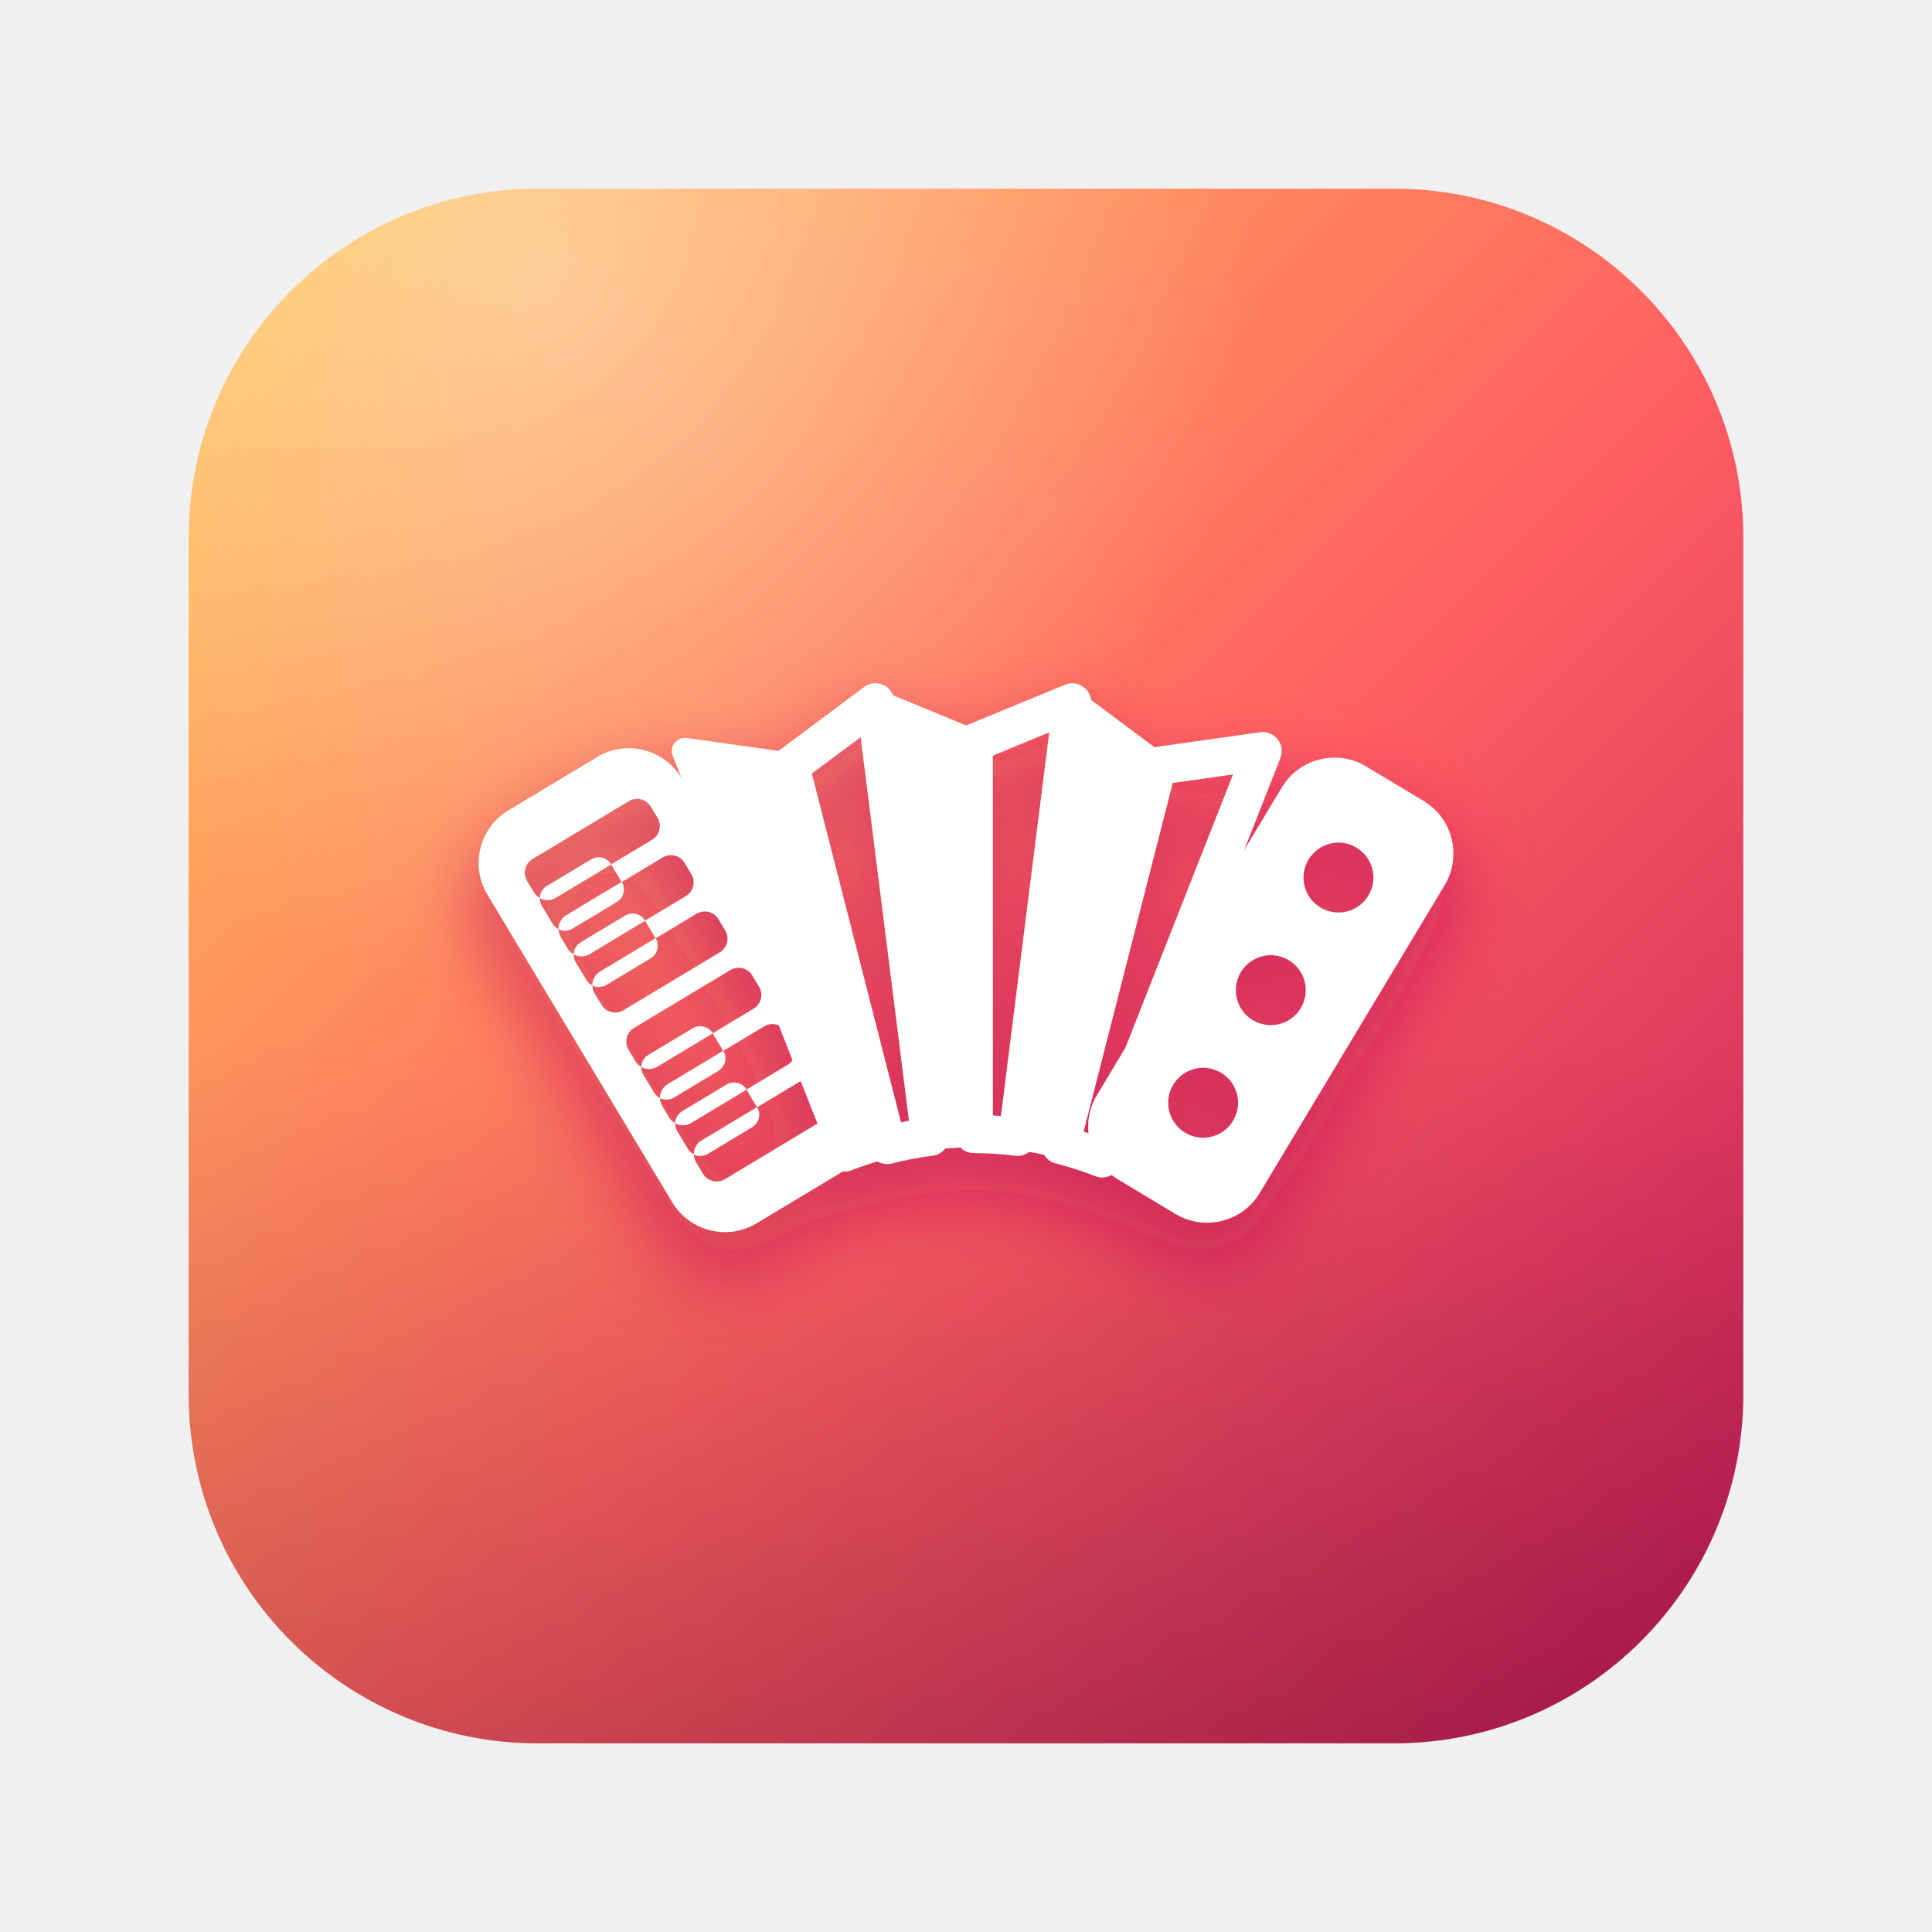
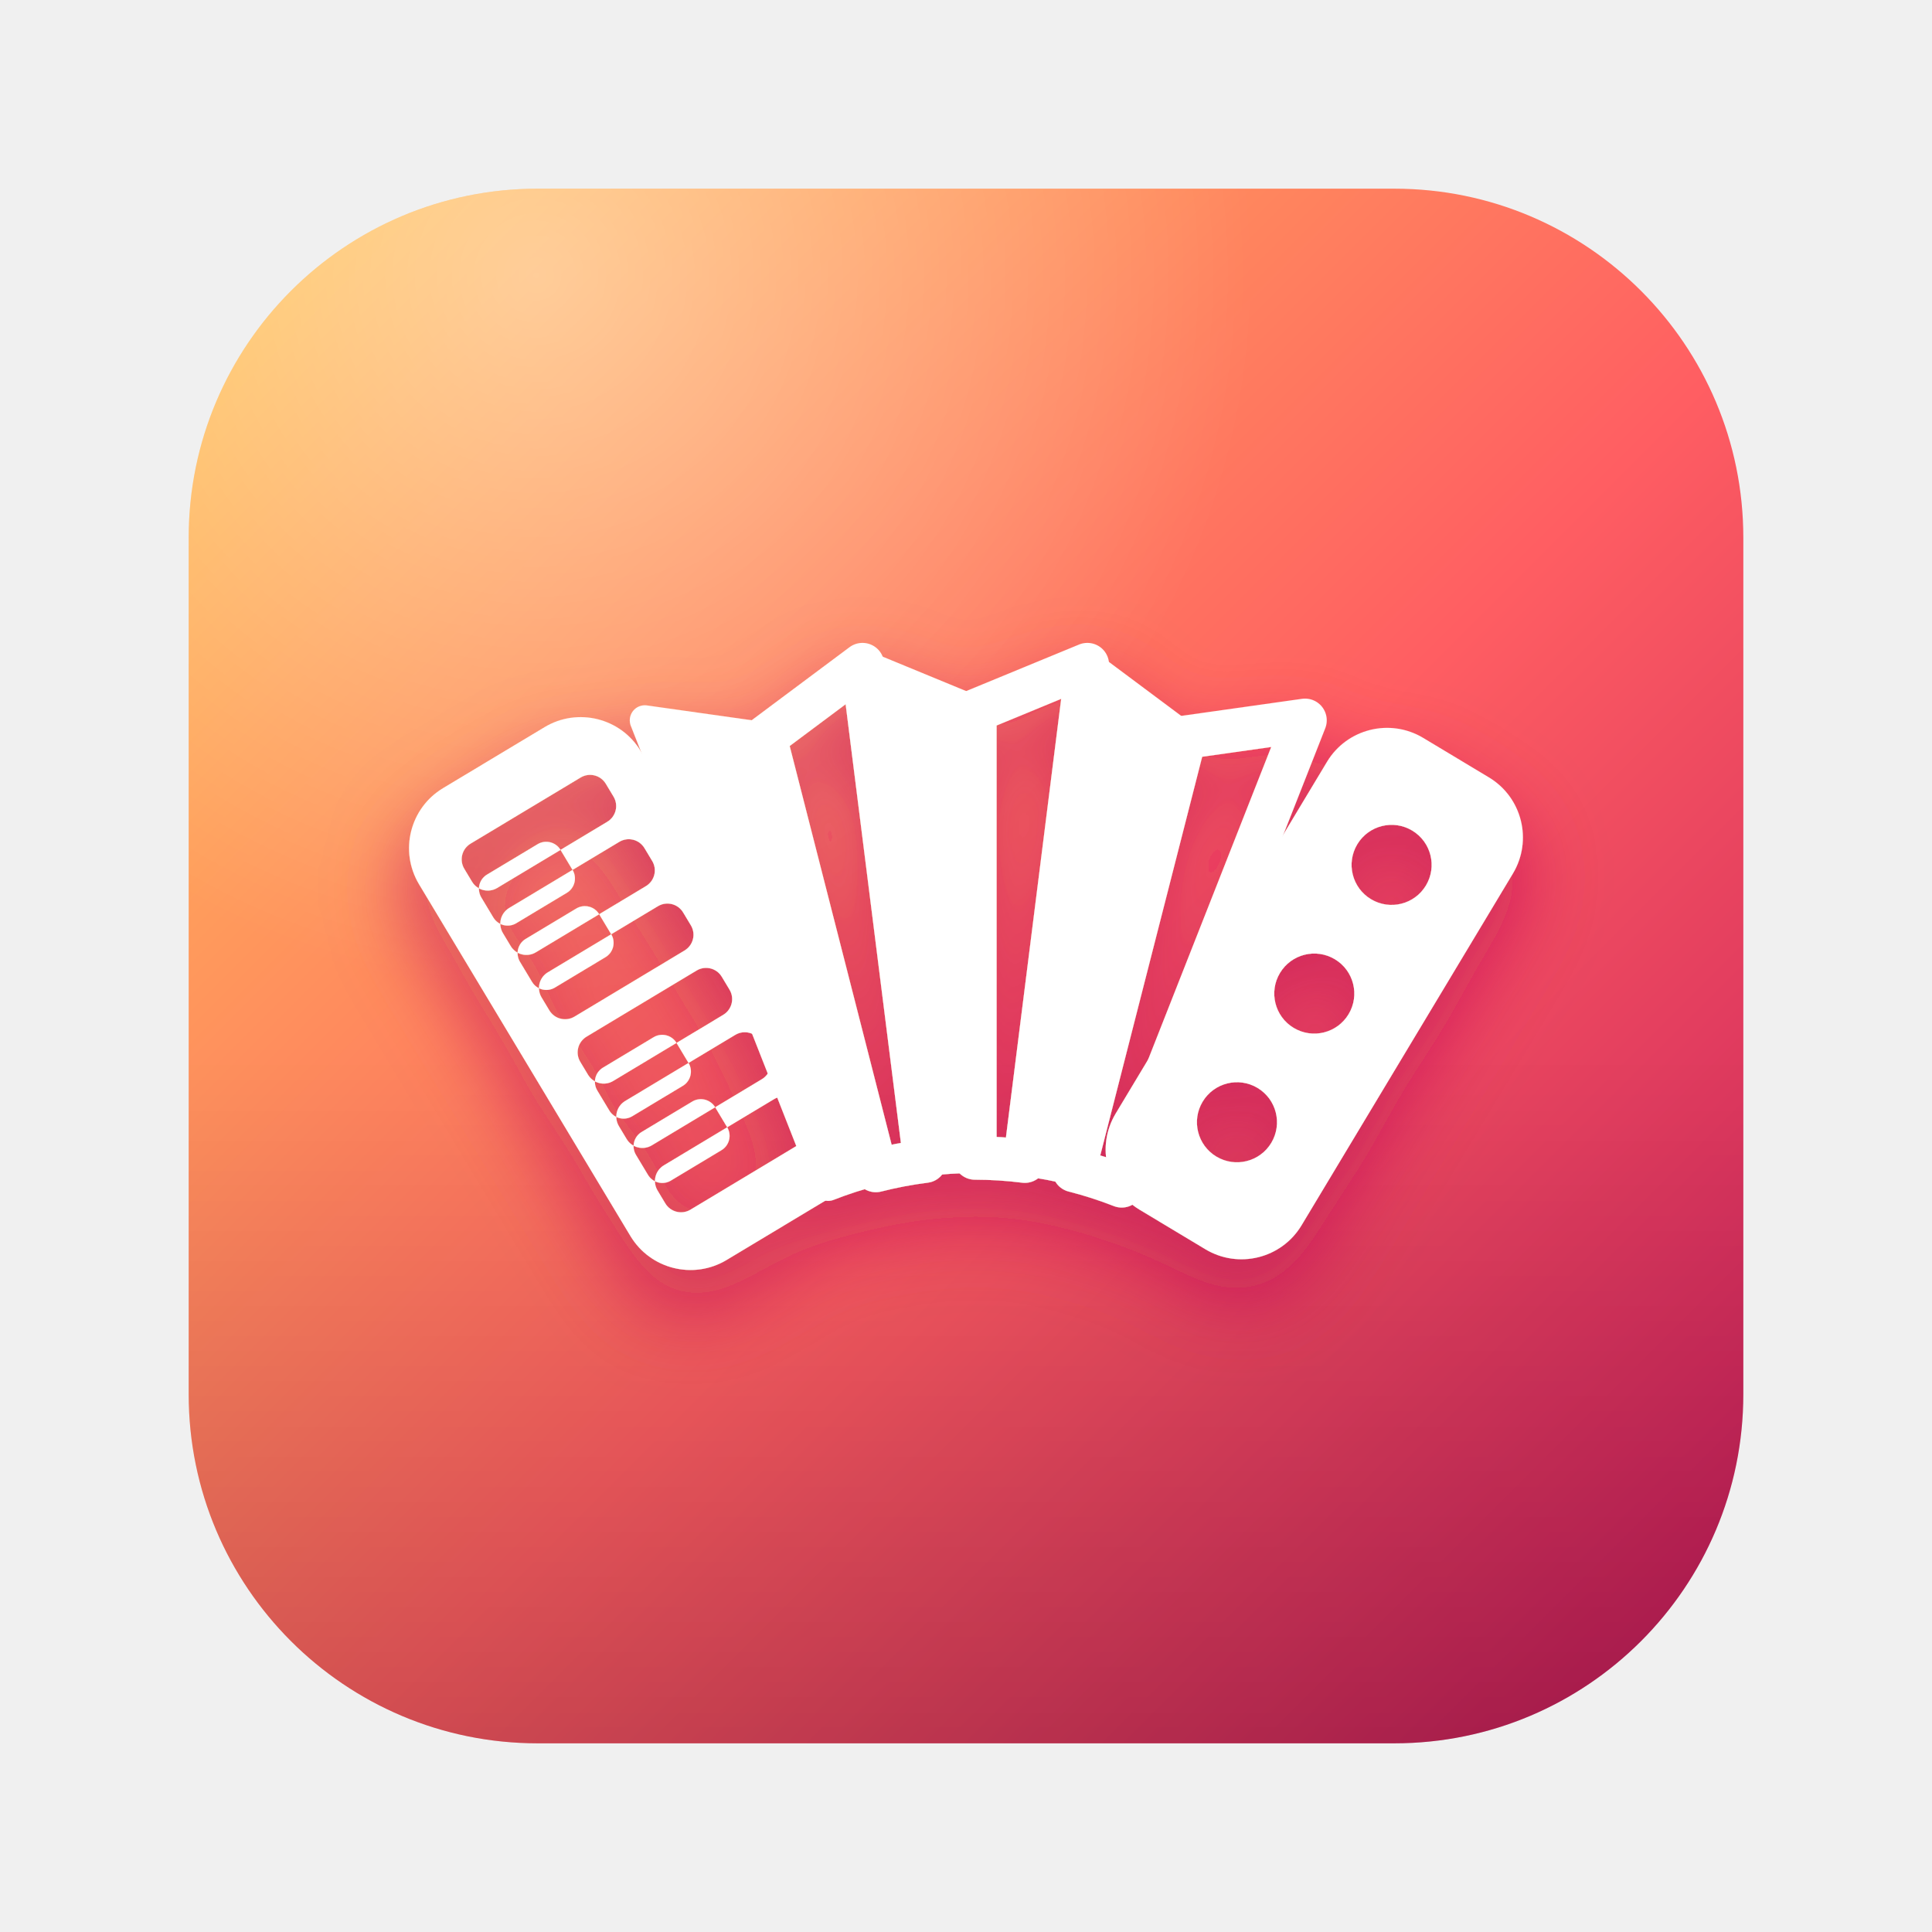
<svg xmlns="http://www.w3.org/2000/svg" width="1024" height="1024" viewBox="0 0 1024 1024">
  <defs>
    <linearGradient id="mg" x1="0" y1="0" x2="1" y2="1">
      <stop offset="0" stop-color="#FFC857" />
      <stop offset=".55" stop-color="#FF5E62" />
      <stop offset="1" stop-color="#C2185B" />
    </linearGradient>
    <radialGradient id="mh" cx=".22" cy=".05" r=".85">
      <stop offset="0" stop-color="#fff" stop-opacity=".38" />
      <stop offset=".55" stop-color="#fff" stop-opacity="0" />
    </radialGradient>
    <linearGradient id="mv" x1="0" y1="0" x2="0" y2="1">
      <stop offset=".55" stop-color="#000" stop-opacity="0" />
      <stop offset="1" stop-color="#000" stop-opacity=".18" />
    </linearGradient>
    <filter id="ms" x="-30%" y="-30%" width="160%" height="170%">
      <feDropShadow dx="0" dy="1.6" stdDeviation="1.6" flood-color="#C2185B" flood-opacity=".7" />
    </filter>
  </defs>
  <g transform="translate(100 100) scale(12.875)">
    <rect width="64" height="64" rx="14.37" fill="url(#mg)" />
    <rect width="64" height="64" rx="14.37" fill="url(#mv)" />
    <rect width="64" height="64" rx="14.37" fill="url(#mh)" />
    <g filter="url(#ms)">
-       <g transform="translate(13.094 10.075) scale(0.6009)">
+       <g transform="translate(10.393 6.943) scale(0.6867)">
        <path fill="#fff" stroke="#fff" stroke-width="1.8" stroke-linejoin="round" d="M23.20,49.67 L12.21,21.76 L19.42,22.78 L26.06,48.75 A24.0,24.0 0 0 0 23.20,49.67Z" />
        <path fill="none" stroke="#fff" stroke-width="2.6" stroke-linejoin="round" d="M26.06,48.75 L19.42,22.78 L25.26,18.42 L29.01,48.19 A24.0,24.0 0 0 0 26.06,48.75Z" />
        <path fill="#fff" stroke="#fff" stroke-width="1.8" stroke-linejoin="round" d="M29.01,48.19 L25.26,18.42 L32.00,21.20 L32.00,48.00 A24.0,24.0 0 0 0 29.01,48.19Z" />
        <path fill="none" stroke="#fff" stroke-width="2.6" stroke-linejoin="round" d="M32.00,48.00 L32.00,21.20 L38.74,18.42 L34.99,48.19 A24.0,24.0 0 0 0 32.00,48.00Z" />
        <path fill="#fff" stroke="#fff" stroke-width="1.8" stroke-linejoin="round" d="M34.99,48.19 L38.74,18.42 L44.58,22.78 L37.94,48.75 A24.0,24.0 0 0 0 34.99,48.19Z" />
        <path fill="none" stroke="#fff" stroke-width="2.6" stroke-linejoin="round" d="M37.94,48.75 L44.58,22.78 L51.79,21.76 L40.80,49.67 A24.0,24.0 0 0 0 37.94,48.75Z" />
        <path fill="#fff" fill-rule="evenodd" d="M28.45,16.00h7.10a4.2,4.2 0 0 1 4.2,4.2v24.60a4.2,4.2 0 0 1 -4.2,4.2h-7.10a4.2,4.2 0 0 1 -4.2,-4.2v-24.60a4.2,4.2 0 0 1 4.2,-4.2zM28.15,19.70h7.70a1.1,1.1 0 0 1 1.1,1.1v0.90a1.1,1.1 0 0 1 -1.1,1.1h-7.70a1.1,1.1 0 0 1 -1.1,-1.1v-0.90a1.1,1.1 0 0 1 1.1,-1.1zM28.15,24.20h7.70a1.1,1.1 0 0 1 1.1,1.1v0.90a1.1,1.1 0 0 1 -1.1,1.1h-7.70a1.1,1.1 0 0 1 -1.1,-1.1v-0.90a1.1,1.1 0 0 1 1.1,-1.1zM28.15,28.70h7.70a1.1,1.1 0 0 1 1.1,1.1v0.90a1.1,1.1 0 0 1 -1.1,1.1h-7.70a1.1,1.1 0 0 1 -1.1,-1.1v-0.90a1.1,1.1 0 0 1 1.1,-1.1zM28.15,33.20h7.70a1.1,1.1 0 0 1 1.1,1.1v0.90a1.1,1.1 0 0 1 -1.1,1.1h-7.70a1.1,1.1 0 0 1 -1.1,-1.1v-0.90a1.1,1.1 0 0 1 1.1,-1.1zM28.15,37.70h7.70a1.1,1.1 0 0 1 1.1,1.1v0.90a1.1,1.1 0 0 1 -1.1,1.1h-7.70a1.1,1.1 0 0 1 -1.1,-1.1v-0.90a1.1,1.1 0 0 1 1.1,-1.1zM28.15,42.20h7.70a1.1,1.1 0 0 1 1.1,1.1v0.90a1.1,1.1 0 0 1 -1.1,1.1h-7.70a1.1,1.1 0 0 1 -1.1,-1.1v-0.90a1.1,1.1 0 0 1 1.1,-1.1zM28.04,21.80h3.54a1.0,1.0 0 0 1 1.0,1.0v1.40a1.0,1.0 0 0 1 -1.0,1.0h-3.54a1.0,1.0 0 0 1 -1.0,-1.0v-1.40a1.0,1.0 0 0 1 1.0,-1.0zM28.04,26.30h3.54a1.0,1.0 0 0 1 1.0,1.0v1.40a1.0,1.0 0 0 1 -1.0,1.0h-3.54a1.0,1.0 0 0 1 -1.0,-1.0v-1.40a1.0,1.0 0 0 1 1.0,-1.0zM28.04,35.30h3.54a1.0,1.0 0 0 1 1.0,1.0v1.40a1.0,1.0 0 0 1 -1.0,1.0h-3.54a1.0,1.0 0 0 1 -1.0,-1.0v-1.40a1.0,1.0 0 0 1 1.0,-1.0zM28.04,39.80h3.54a1.0,1.0 0 0 1 1.0,1.0v1.40a1.0,1.0 0 0 1 -1.0,1.0h-3.54a1.0,1.0 0 0 1 -1.0,-1.0v-1.40a1.0,1.0 0 0 1 1.0,-1.0z" transform="rotate(-31.0 32.0 72.0)" />
        <path fill="#fff" fill-rule="evenodd" d="M29.70,16.00h4.60a4.2,4.2 0 0 1 4.2,4.2v24.60a4.2,4.2 0 0 1 -4.2,4.2h-4.60a4.2,4.2 0 0 1 -4.2,-4.2v-24.60a4.2,4.2 0 0 1 4.2,-4.2zM29.60,23.50a2.4,2.4 0 1 0 4.8,0a2.4,2.4 0 1 0 -4.8,0zM29.60,32.50a2.4,2.4 0 1 0 4.8,0a2.4,2.4 0 1 0 -4.8,0zM29.60,41.50a2.4,2.4 0 1 0 4.8,0a2.4,2.4 0 1 0 -4.8,0z" transform="rotate(31.0 32.0 72.0)" />
      </g>
    </g>
  </g>
</svg>
